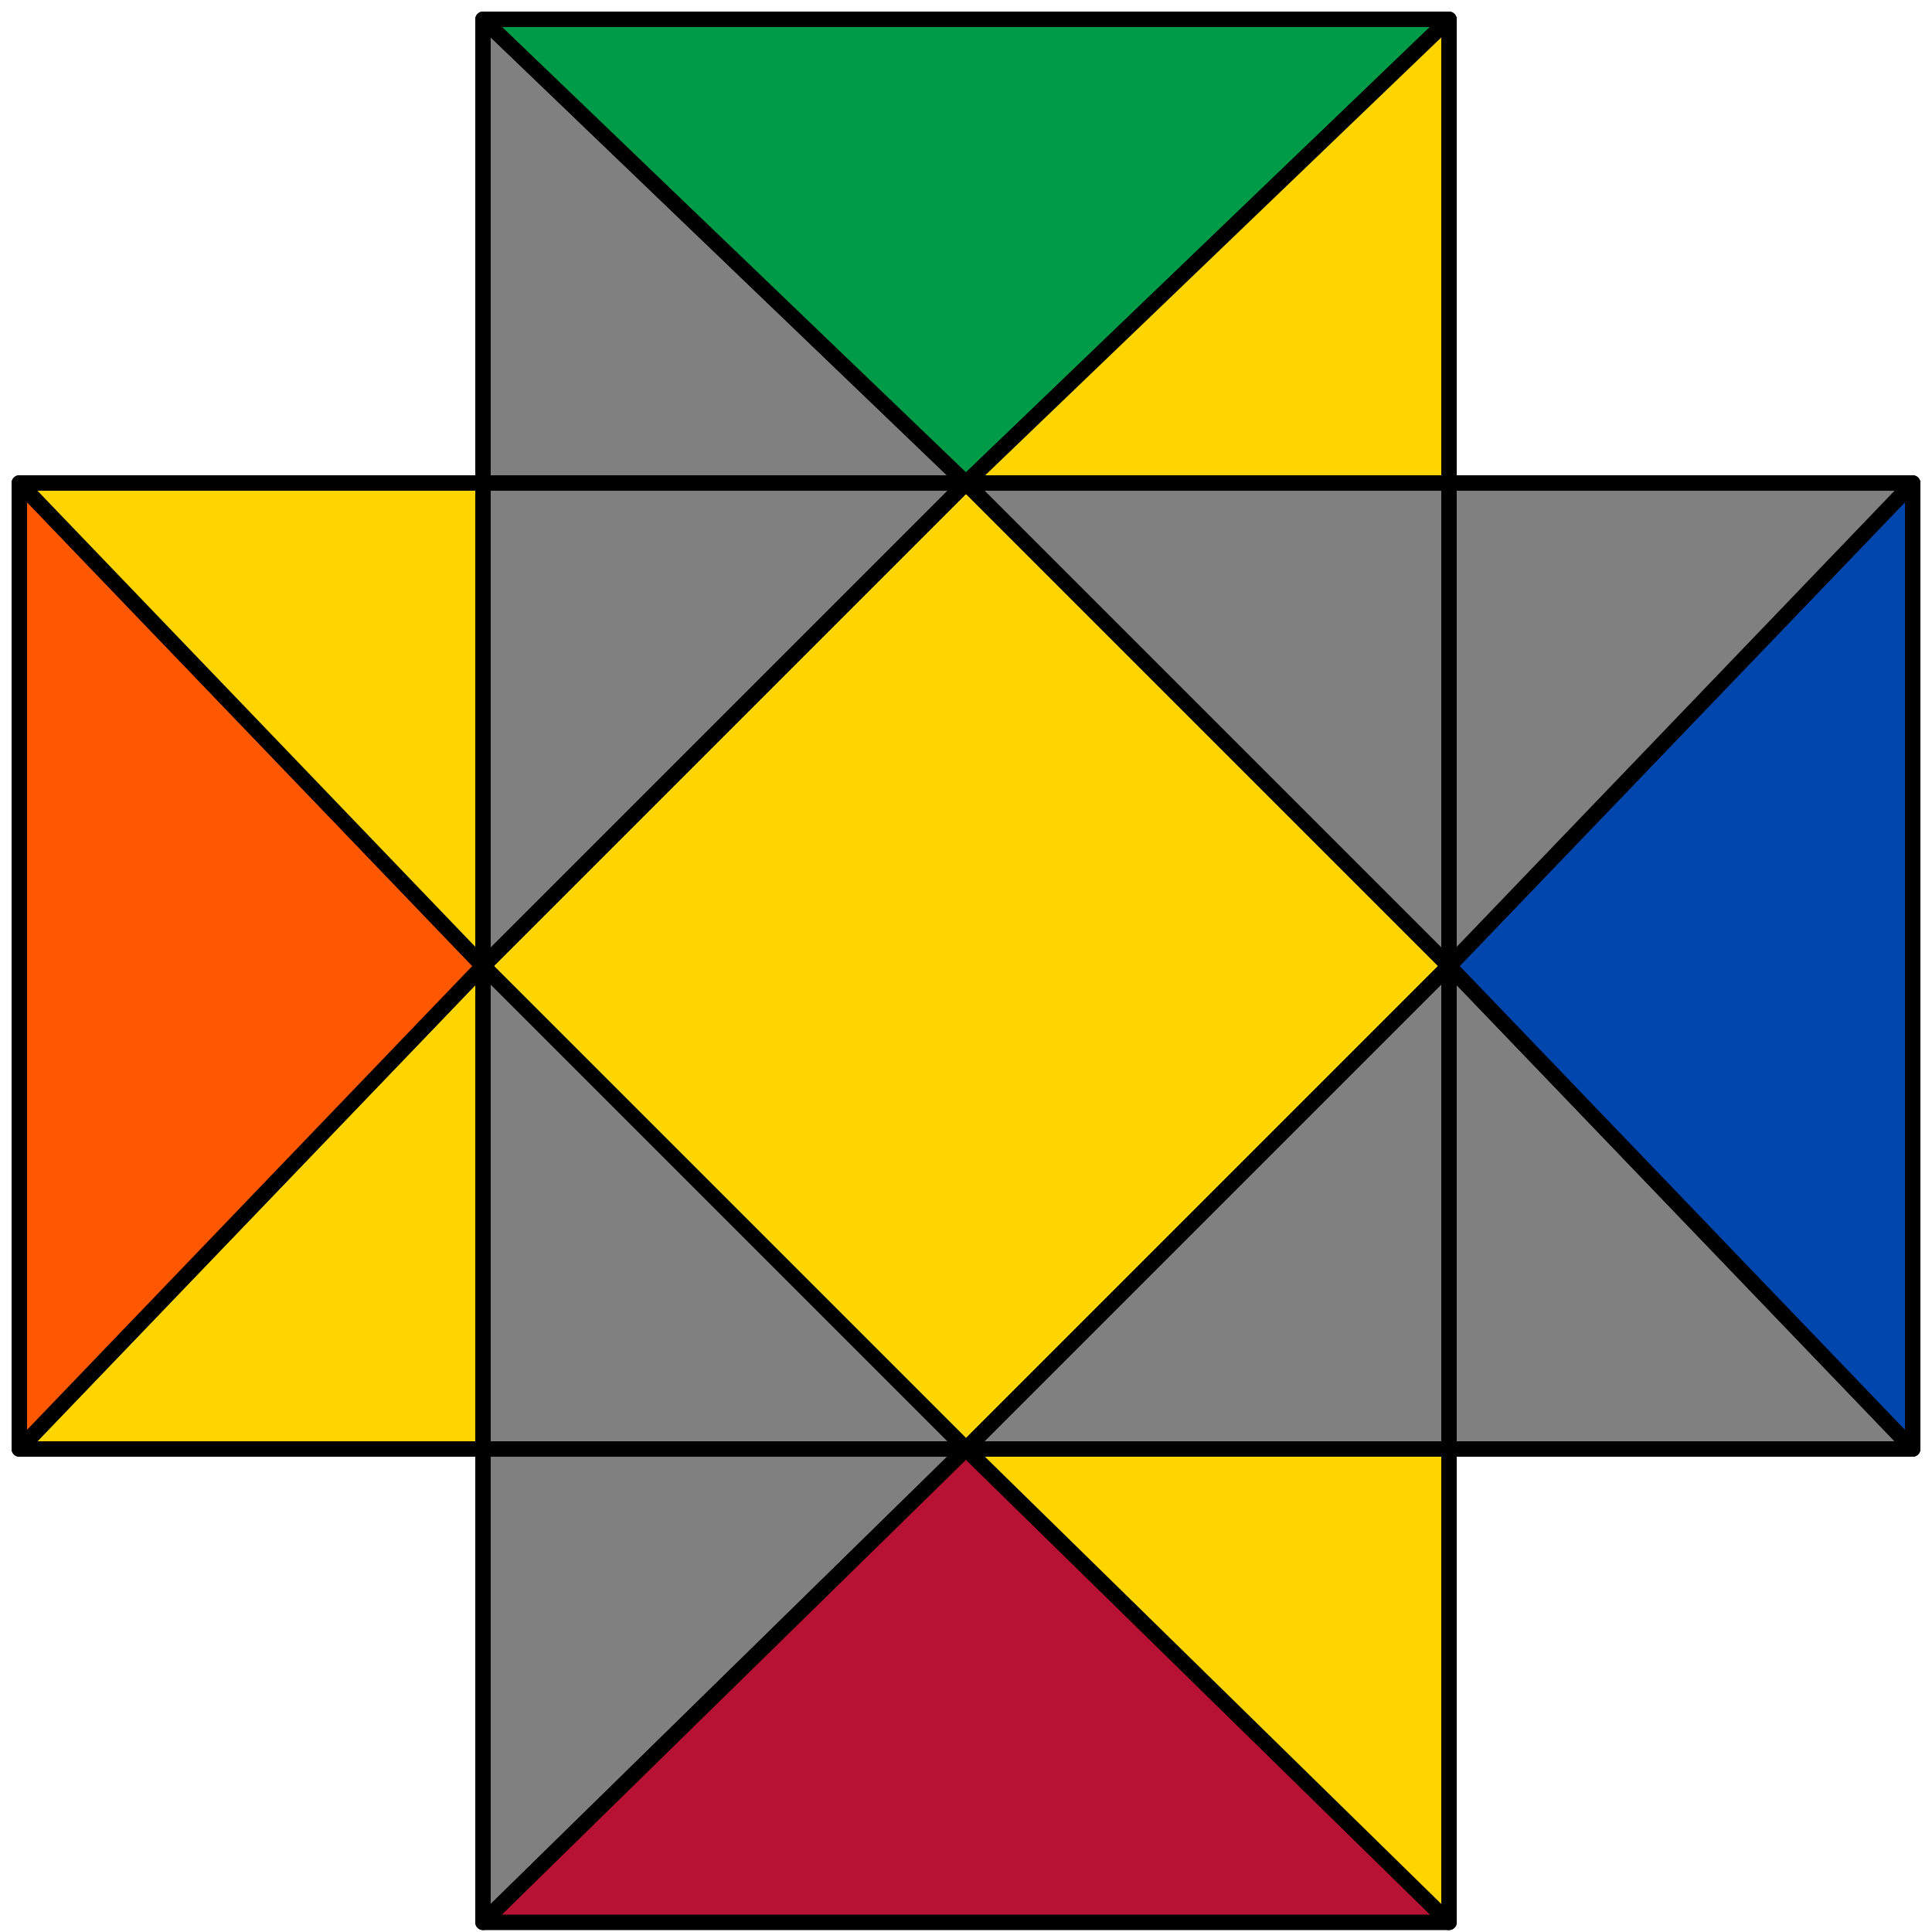
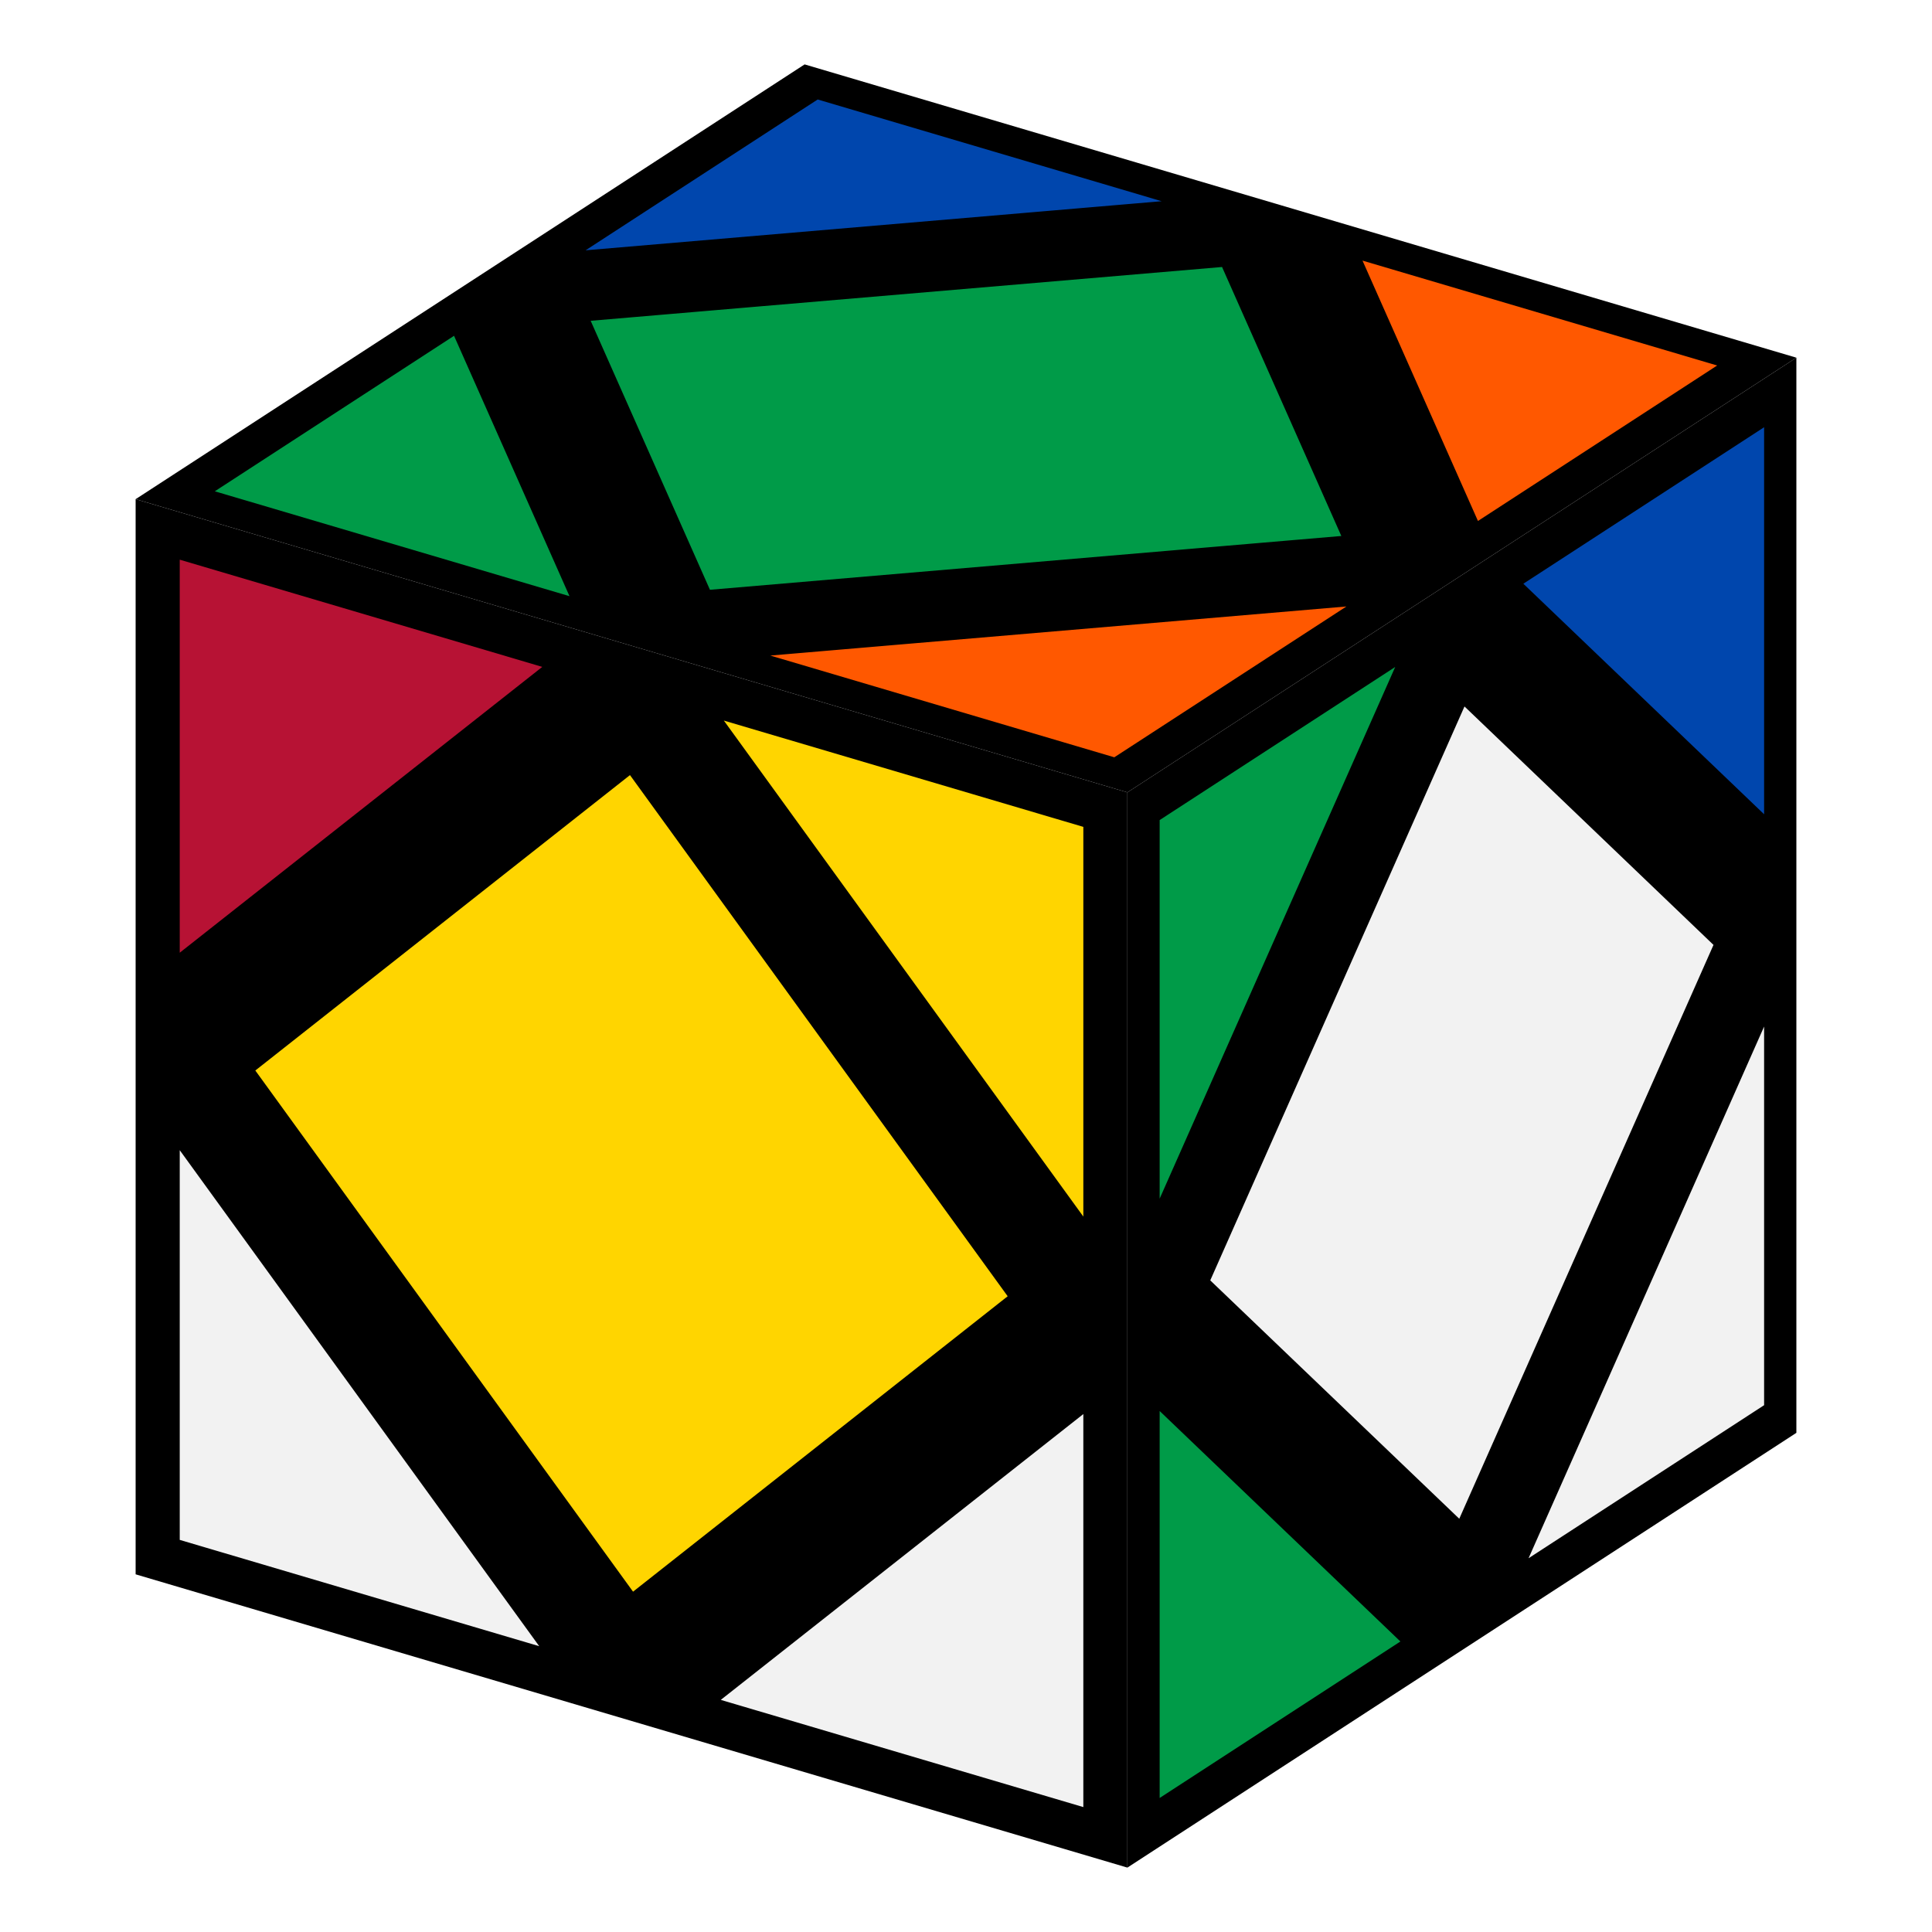
- <svg xmlns="http://www.w3.org/2000/svg" id="svg" viewBox="0 0 1000 1000" stroke="black" stroke-width="8" stroke-linejoin="round">
-   <polygon fill="#ffd500" points="500,250 750,500 500,750 250,500" />
-   <polygon fill="#808080" points="250,250 500,250 250,500" />
-   <polygon fill="#808080" points="750,250 500,250 750,500" />
-   <polygon fill="#808080" points="750,500 500,750 750,750" />
-   <polygon fill="#808080" points="250,500 500,750 250,750" />
-   <polygon fill="#808080" points="250,750 500,750 250,995" />
-   <polygon fill="#b71234" points="500,750 750,995 250,995" />
-   <polygon fill="#ffd500" points="750,750 500,750 750,995" />
-   <polygon fill="#808080" points="750,750 750,500 990,750" />
-   <polygon fill="#0046ad" points="990,750 990,250 750,500" />
-   <polygon fill="#808080" points="750,250 750,500 990,250" />
-   <polygon fill="#808080" points="250,250 500,250 250,10" />
-   <polygon fill="#009b48" points="500,250 250,10 750,10" />
-   <polygon fill="#ffd500" points="750,250 500,250 750,10" />
-   <polygon fill="#ffd500" points="250,750 250,500 10,750" />
-   <polygon fill="#ff5800" points="10,750 10,250 250,500" />
-   <polygon fill="#ffd500" points="250,250 250,500 10,250" />
+ <svg xmlns="http://www.w3.org/2000/svg" viewBox="0 0 300 300" role="img" aria-label="Sarah Adv · Sledge Sledge y2 z Sledge y2 Sledge z case, Skewb">
+   <path d="M278.94 55.54L175.06 123.04L21.06 77.51L124.94 10.00Z" fill="#000000" />
+   <path d="M175.06 290.00L175.06 123.04L21.06 77.51L21.06 244.46Z" fill="#000000" />
+   <path d="M175.06 290.00L175.06 123.04L278.94 55.54L278.94 222.49Z" fill="#000000" />
+   <path d="M126.78 14.14L86.26 40.47L186.83 31.90Z" fill="#0046ad" stroke="#000000" stroke-width="2.4" stroke-linejoin="round" />
+   <path d="M275.13 218.85L275.13 153.73L234.62 245.17Z" fill="#f2f2f2" stroke="#000000" stroke-width="2.4" stroke-linejoin="round" />
+   <path d="M26.71 240.01L86.77 257.77L26.71 174.90Z" fill="#f2f2f2" stroke="#000000" stroke-width="2.4" stroke-linejoin="round" />
+   <path d="M269.48 56.34L228.97 82.67L209.42 38.58Z" fill="#ff5800" stroke="#000000" stroke-width="2.4" stroke-linejoin="round" />
+   <path d="M275.13 64.13L234.62 90.46L275.13 129.25Z" fill="#0046ad" stroke="#000000" stroke-width="2.4" stroke-linejoin="round" />
+   <path d="M210.06 84.28L109.49 92.85L89.94 48.76L190.51 40.19Z" fill="#009b48" stroke="#000000" stroke-width="2.4" stroke-linejoin="round" />
+   <path d="M186.49 199.10L227.00 107.65L267.51 146.44L227.00 237.88Z" fill="#f2f2f2" stroke="#000000" stroke-width="2.4" stroke-linejoin="round" />
+   <path d="M30.52 76.70L90.58 94.46L71.03 50.37Z" fill="#009b48" stroke="#000000" stroke-width="2.4" stroke-linejoin="round" />
+   <path d="M26.71 85.30L86.77 103.06L26.71 150.41Z" fill="#b71234" stroke="#000000" stroke-width="2.4" stroke-linejoin="round" />
+   <path d="M178.87 281.40L178.87 216.29L219.38 255.07Z" fill="#009b48" stroke="#000000" stroke-width="2.4" stroke-linejoin="round" />
+   <path d="M158.12 201.51L98.06 118.64L38.00 166.00L98.06 248.87Z" fill="#ffd500" stroke="#000000" stroke-width="2.4" stroke-linejoin="round" />
+   <path d="M169.42 282.21L169.42 217.10L109.36 264.45Z" fill="#f2f2f2" stroke="#000000" stroke-width="2.4" stroke-linejoin="round" />
+   <path d="M173.22 118.90L113.17 101.14L213.74 92.57Z" fill="#ff5800" stroke="#000000" stroke-width="2.4" stroke-linejoin="round" />
+   <path d="M178.87 126.69L219.38 100.36L178.87 191.80Z" fill="#009b48" stroke="#000000" stroke-width="2.4" stroke-linejoin="round" />
+   <path d="M169.42 127.50L169.42 192.61L109.36 109.74Z" fill="#ffd500" stroke="#000000" stroke-width="2.4" stroke-linejoin="round" />
</svg>
